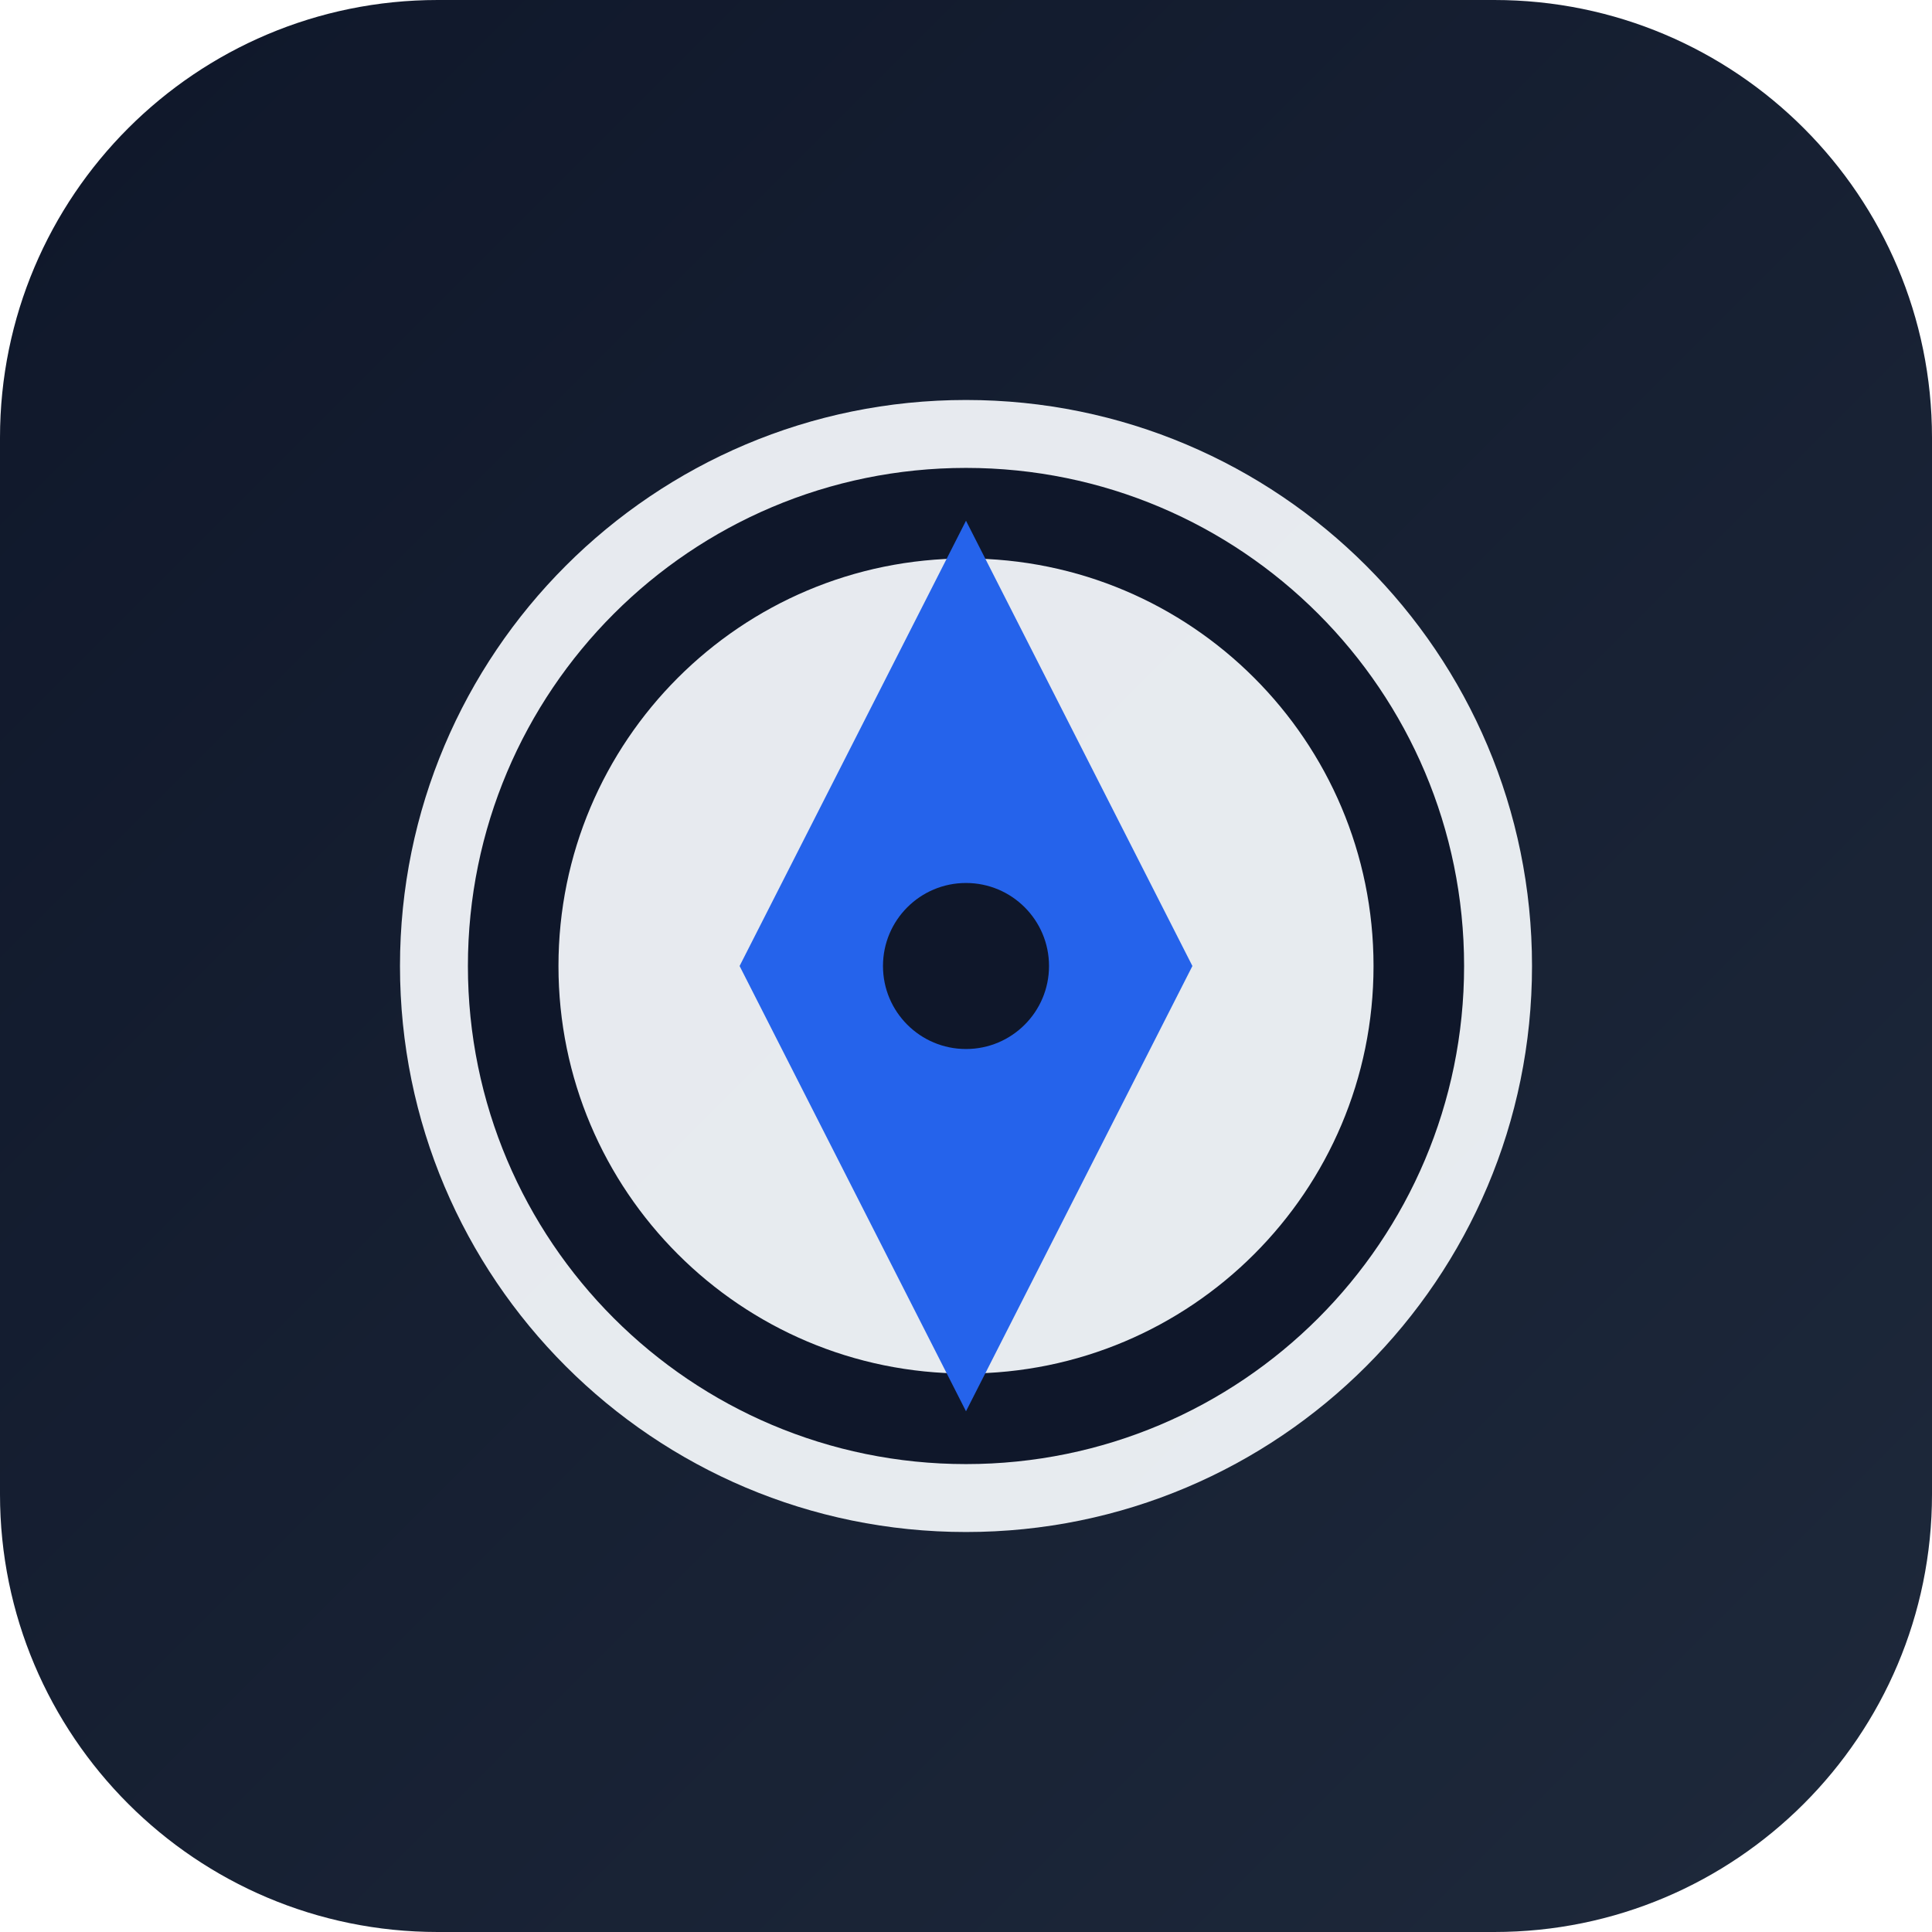
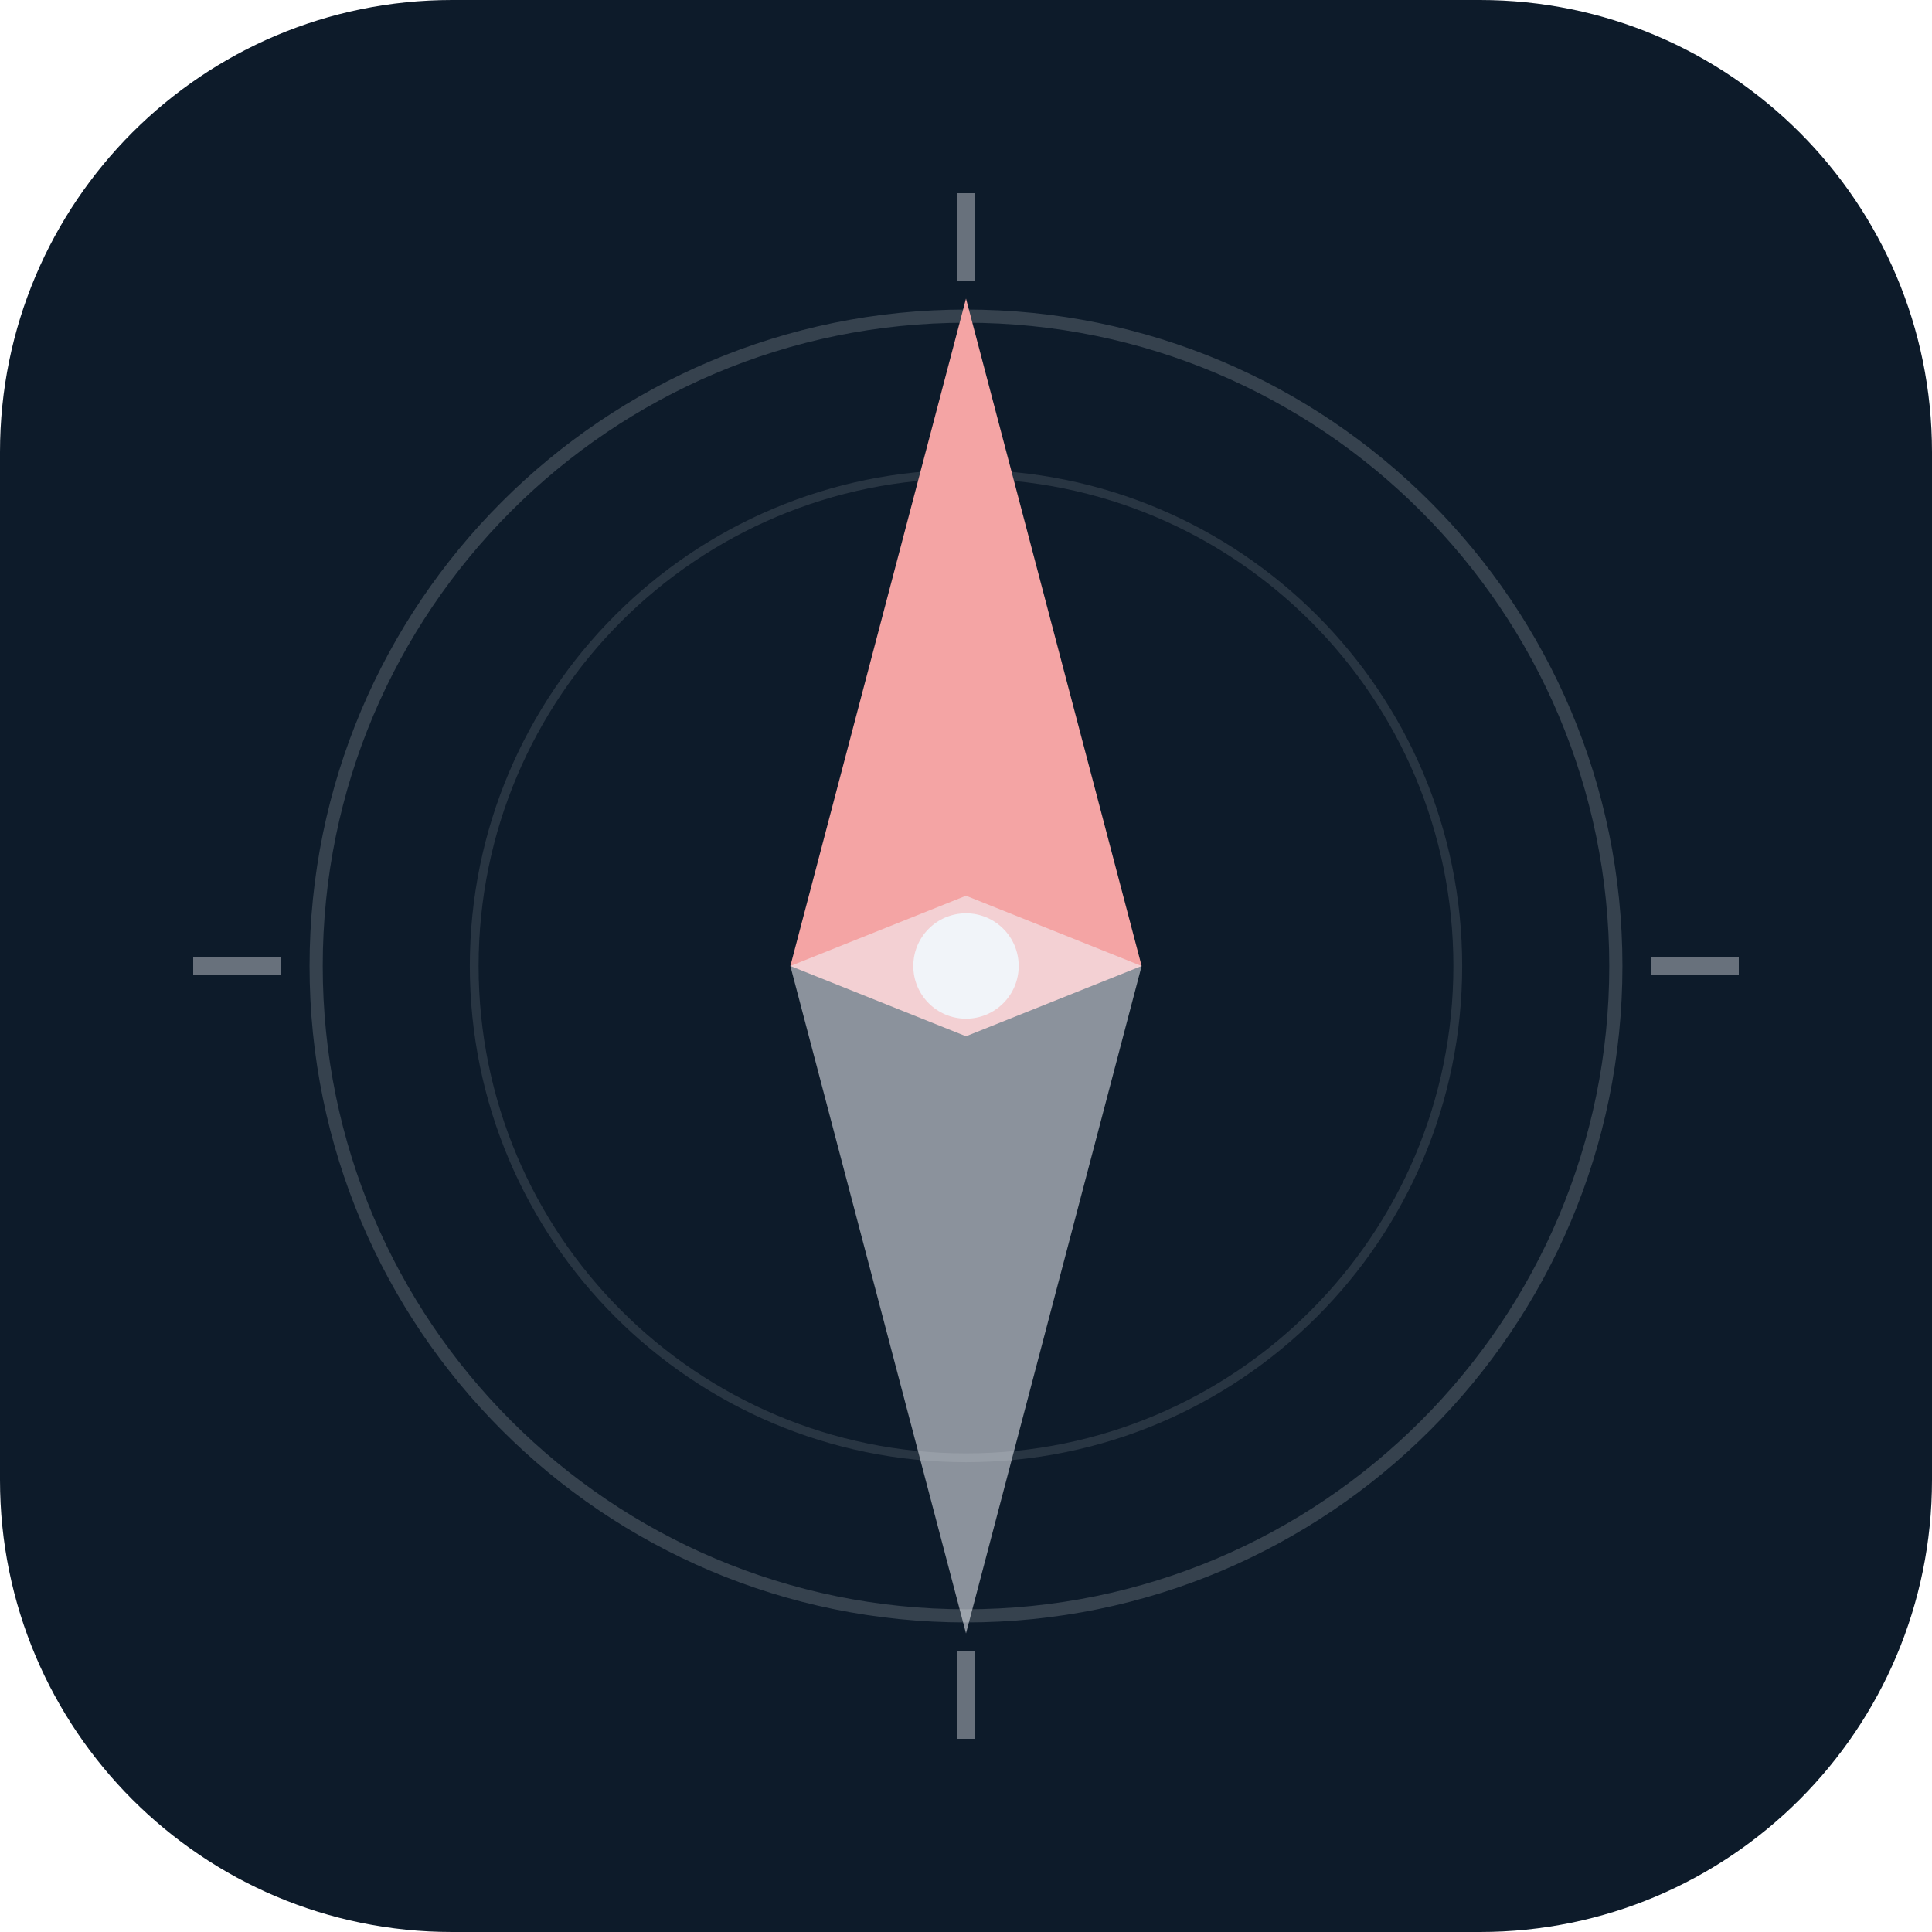
- <svg xmlns="http://www.w3.org/2000/svg" viewBox="0 0 512 512">
-   <defs>
-     <linearGradient id="bg" x1="0" y1="0" x2="1" y2="1">
-       <stop offset="0%" stop-color="#0f172a" />
-       <stop offset="100%" stop-color="#1e293b" />
-     </linearGradient>
-   </defs>
-   <rect width="512" height="512" rx="116" fill="url(#bg)" />
-   <circle cx="256" cy="256" r="150" fill="#f1f5f9" opacity="0.95" />
-   <circle cx="256" cy="256" r="120" fill="none" stroke="#0f172a" stroke-width="24" />
-   <path d="M256 138 L316 256 L256 374 L196 256 Z" fill="#2563eb" />
-   <circle cx="256" cy="256" r="22" fill="#0f172a" />
+ <svg xmlns="http://www.w3.org/2000/svg" width="512" height="512" viewBox="0 0 220 220">
+   <rect x="0" y="0" width="220" height="220" rx="51.48" fill="#0D1B2A" />
+   <circle cx="110" cy="110" r="74" fill="none" stroke="#F1F4F9" stroke-opacity="0.18" stroke-width="1.5" />
+   <circle cx="110" cy="110" r="56" fill="none" stroke="#F1F4F9" stroke-opacity="0.12" stroke-width="1" />
+   <polygon points="110,34 130,110 110,118 90,110" fill="#F4A4A4" />
+   <polygon points="110,186 130,110 110,102 90,110" fill="#F1F4F9" fill-opacity="0.55" />
+   <circle cx="110" cy="110" r="6" fill="#F1F4F9" />
+   <rect x="109" y="22" width="2" height="10" fill="#F1F4F9" fill-opacity="0.4" />
+   <rect x="109" y="22" width="2" height="10" fill="#F1F4F9" fill-opacity="0.4" transform="rotate(90 110 110)" />
+   <rect x="109" y="22" width="2" height="10" fill="#F1F4F9" fill-opacity="0.4" transform="rotate(180 110 110)" />
+   <rect x="109" y="22" width="2" height="10" fill="#F1F4F9" fill-opacity="0.4" transform="rotate(270 110 110)" />
</svg>
